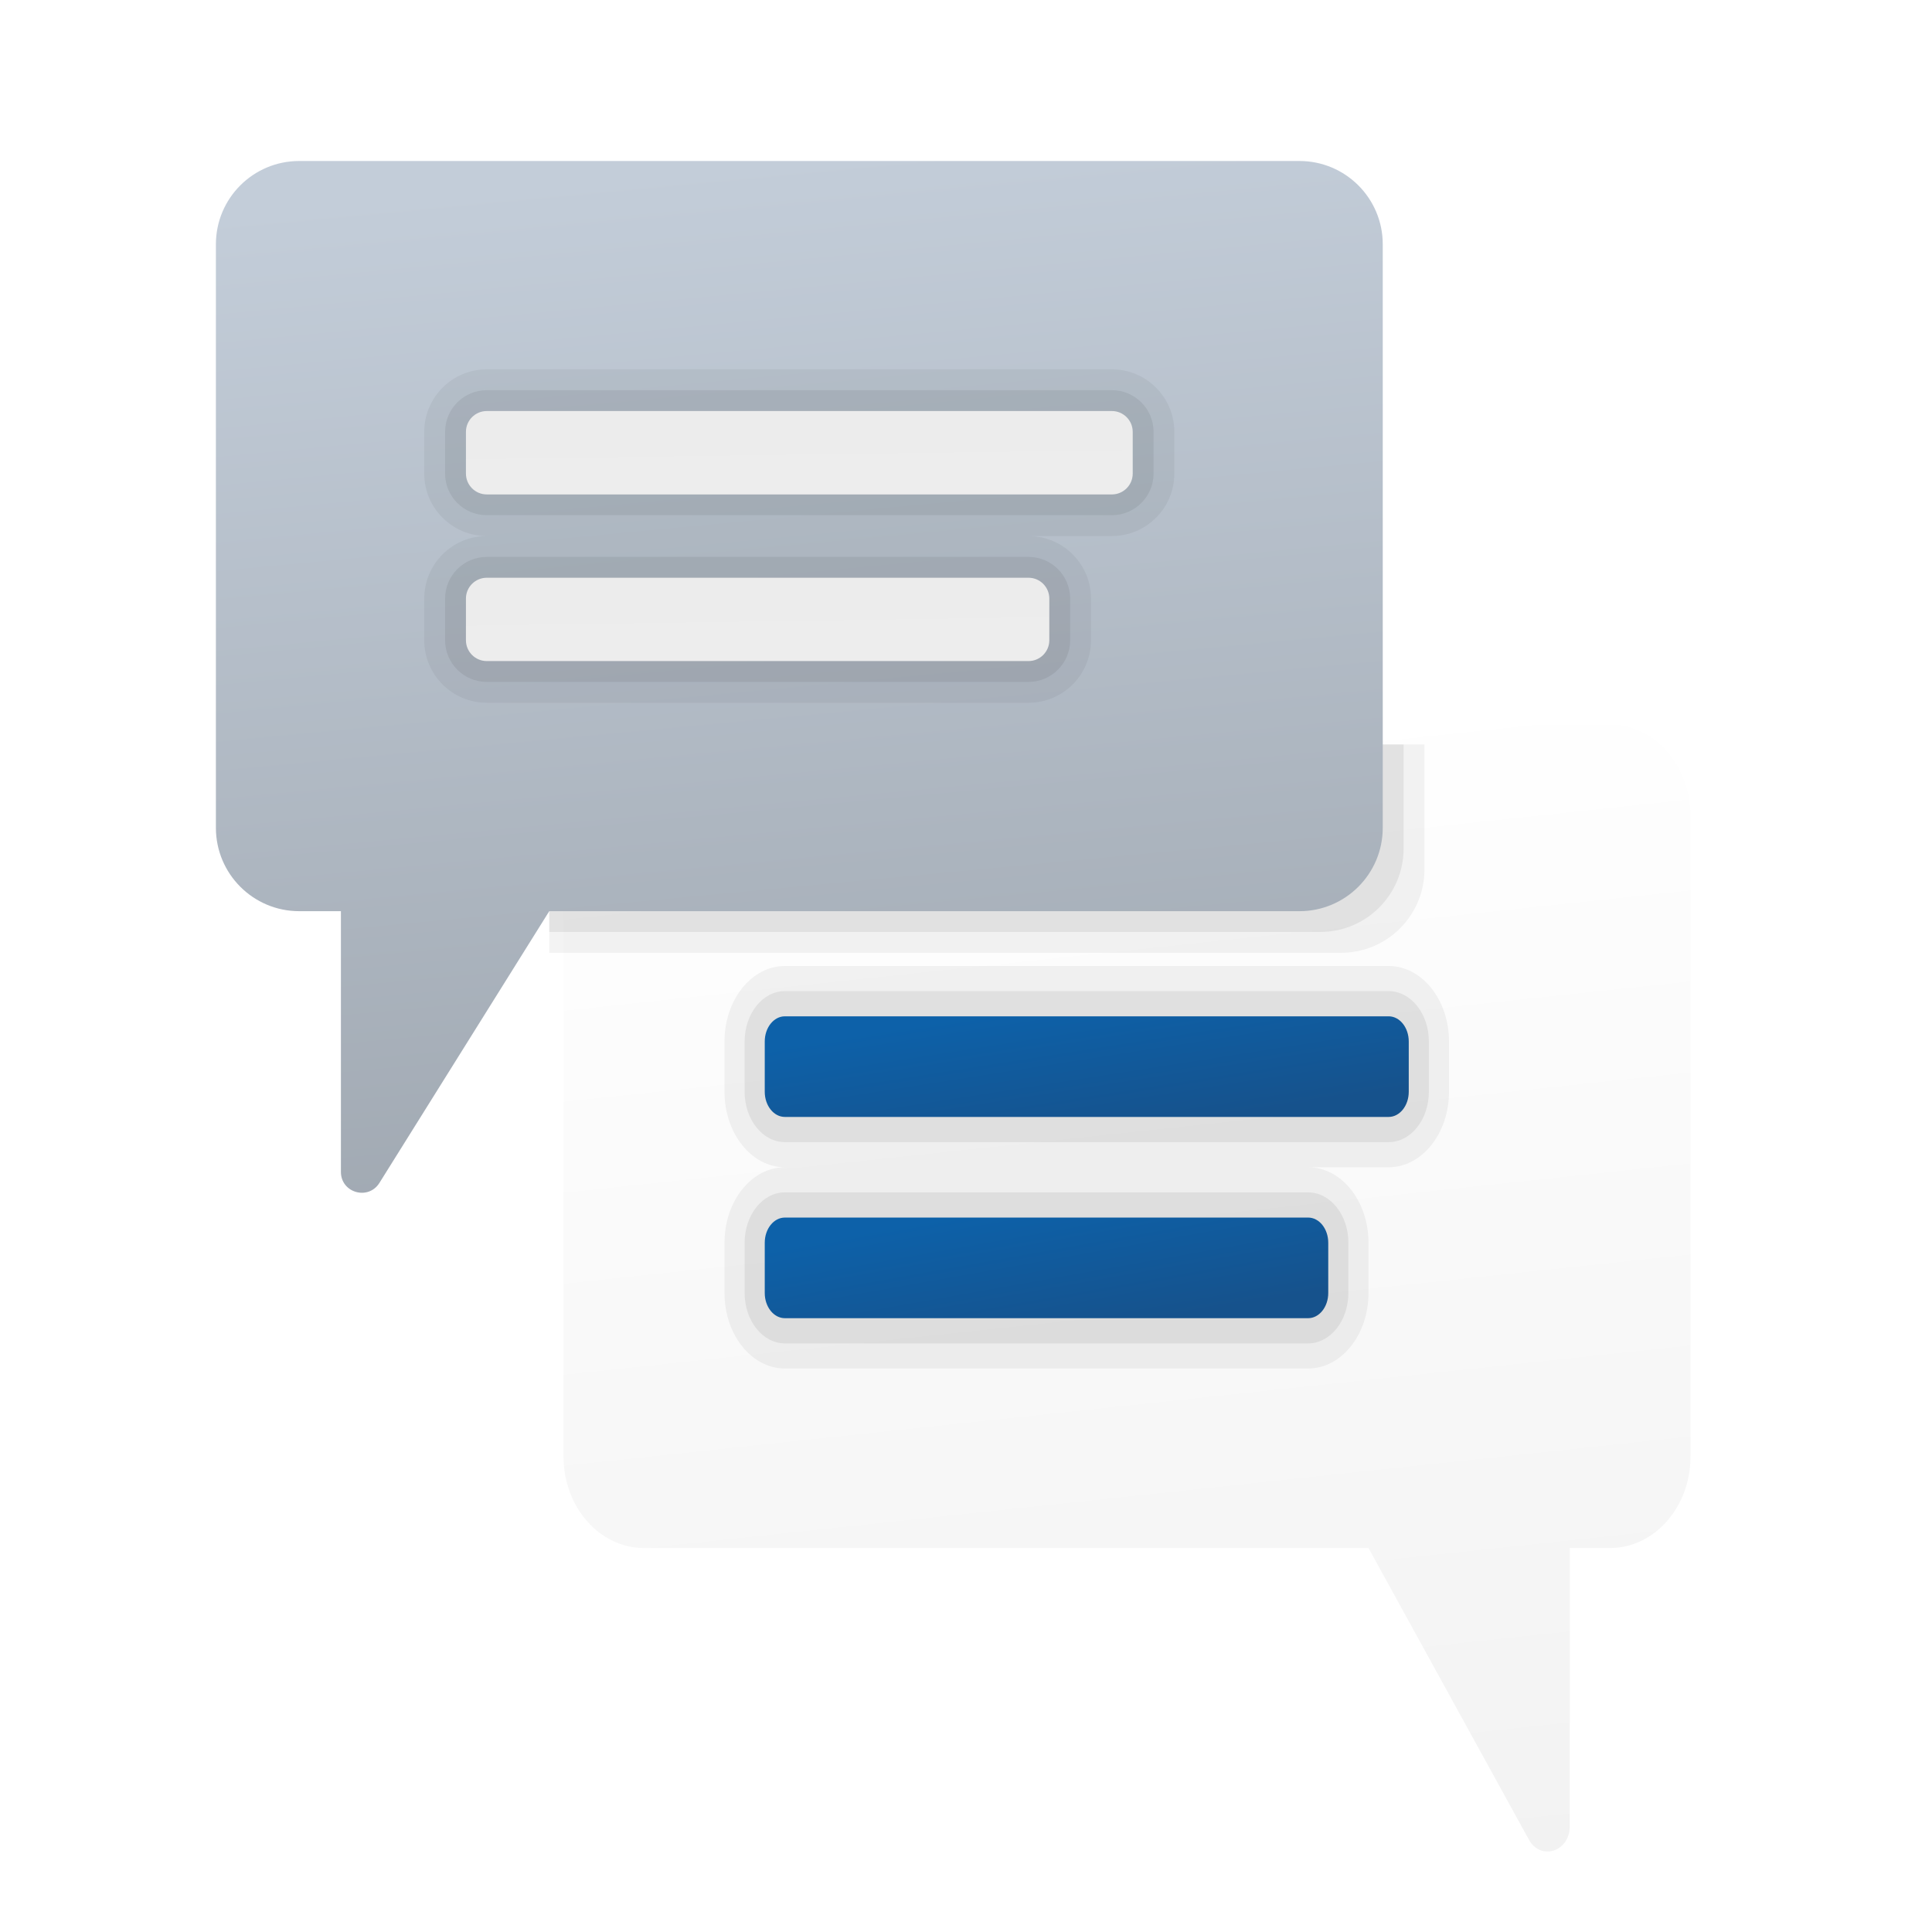
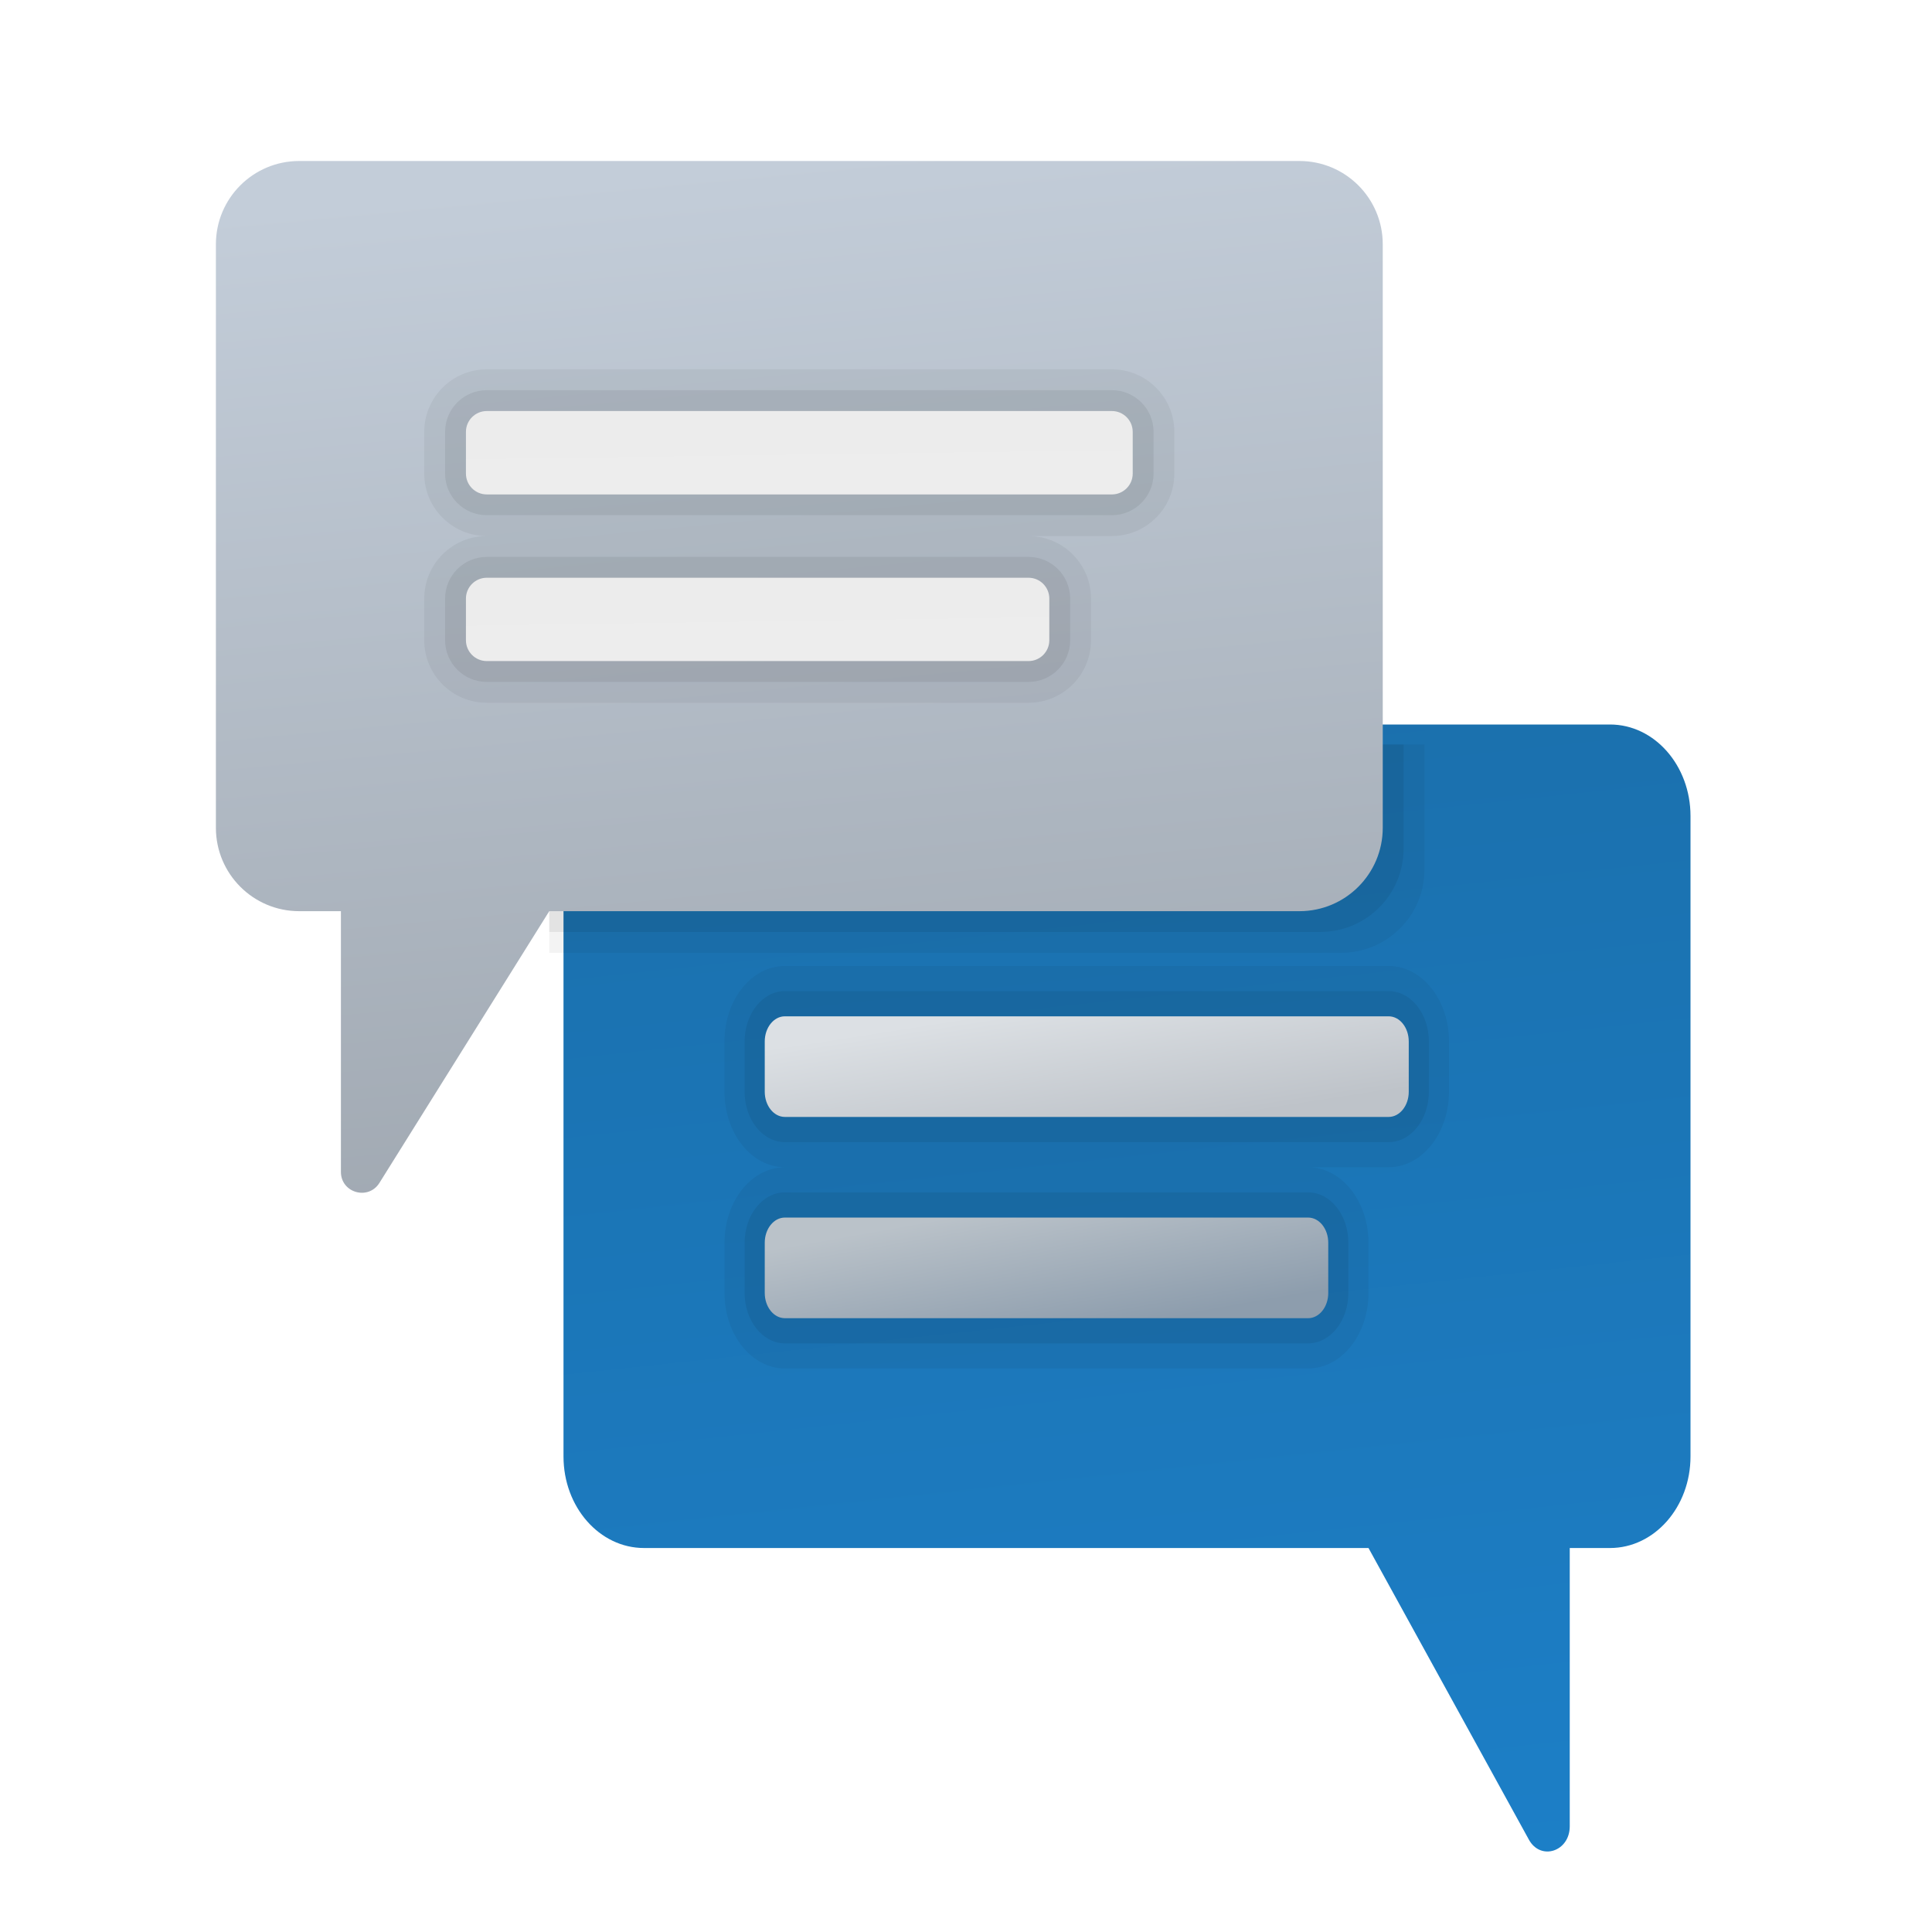
<svg xmlns="http://www.w3.org/2000/svg" width="24" height="24" viewBox="0 0 24 24" fill="none">
  <path d="M8 9H20C20.552 9 21 9.509 21 10.137V18.093C21 18.721 20.552 19.23 20 19.23H19.5V22.687C19.5 23.001 19.138 23.119 18.992 22.852L17 19.23H8C7.447 19.23 7 18.721 7 18.093V10.137C7 9.509 7.447 9 8 9Z" fill="url(#paint0_linear_62_124)" />
  <path opacity="0.05" d="M16.659 11.836H6.823V9.248H17.695V10.801C17.695 11.373 17.231 11.836 16.659 11.836Z" fill="black" />
  <path opacity="0.07" d="M16.4 11.577H6.823V9.248H17.436V10.542C17.436 11.114 16.972 11.577 16.4 11.577Z" fill="black" />
  <path d="M16.142 2H3.717C3.145 2 2.682 2.463 2.682 3.035V10.283C2.682 10.855 3.145 11.319 3.717 11.319H4.235V14.558C4.235 14.818 4.575 14.915 4.713 14.695L6.823 11.319H16.142C16.714 11.319 17.177 10.855 17.177 10.283V3.035C17.177 2.463 16.714 2 16.142 2Z" fill="url(#paint1_linear_62_124)" />
  <path opacity="0.05" d="M6.047 6.659H13.812C14.241 6.659 14.588 6.311 14.588 5.883V5.365C14.588 4.936 14.241 4.588 13.812 4.588H6.047C5.618 4.588 5.27 4.936 5.27 5.365V5.883C5.27 6.311 5.618 6.659 6.047 6.659Z" fill="black" />
  <path opacity="0.07" d="M6.047 6.4H13.812C14.098 6.4 14.33 6.168 14.33 5.883V5.365C14.33 5.079 14.098 4.847 13.812 4.847H6.047C5.761 4.847 5.529 5.079 5.529 5.365V5.883C5.529 6.168 5.761 6.4 6.047 6.4Z" fill="black" />
  <path d="M14.071 5.365V5.883C14.071 6.026 13.955 6.142 13.812 6.142H6.047C5.904 6.142 5.788 6.026 5.788 5.883V5.365C5.788 5.222 5.904 5.106 6.047 5.106H13.812C13.955 5.106 14.071 5.222 14.071 5.365Z" fill="url(#paint2_linear_62_124)" />
  <path opacity="0.05" d="M6.047 8.73H12.777C13.205 8.73 13.553 8.382 13.553 7.953V7.436C13.553 7.007 13.205 6.659 12.777 6.659H6.047C5.618 6.659 5.27 7.007 5.27 7.436V7.953C5.27 8.382 5.618 8.73 6.047 8.73Z" fill="black" />
  <path opacity="0.07" d="M6.047 8.471H12.777C13.062 8.471 13.294 8.239 13.294 7.953V7.436C13.294 7.15 13.062 6.918 12.777 6.918H6.047C5.761 6.918 5.529 7.15 5.529 7.436V7.953C5.529 8.239 5.761 8.471 6.047 8.471Z" fill="black" />
  <path d="M13.035 7.436V7.953C13.035 8.096 12.919 8.212 12.777 8.212H6.047C5.904 8.212 5.788 8.096 5.788 7.953V7.436C5.788 7.293 5.904 7.177 6.047 7.177H12.777C12.919 7.177 13.035 7.293 13.035 7.436Z" fill="url(#paint3_linear_62_124)" />
  <path opacity="0.05" d="M9.75 14.5H17.25C17.664 14.5 18 14.08 18 13.562V12.938C18 12.42 17.664 12 17.25 12H9.75C9.336 12 9 12.42 9 12.938V13.562C9 14.08 9.336 14.5 9.75 14.5Z" fill="black" />
  <path opacity="0.07" d="M9.75 14.188H17.25C17.526 14.188 17.75 13.908 17.75 13.562V12.938C17.75 12.592 17.526 12.312 17.25 12.312H9.75C9.474 12.312 9.25 12.592 9.25 12.938V13.562C9.25 13.908 9.474 14.188 9.75 14.188Z" fill="black" />
  <path d="M17.5 12.938V13.562C17.5 13.735 17.388 13.875 17.25 13.875H9.75C9.612 13.875 9.5 13.735 9.5 13.562V12.938C9.5 12.765 9.612 12.625 9.75 12.625H17.25C17.388 12.625 17.5 12.765 17.5 12.938Z" fill="url(#paint4_linear_62_124)" />
  <path opacity="0.05" d="M9.75 17H16.25C16.664 17 17 16.58 17 16.062V15.438C17 14.92 16.664 14.5 16.25 14.5H9.75C9.336 14.5 9 14.92 9 15.438V16.062C9 16.58 9.336 17 9.75 17Z" fill="black" />
  <path opacity="0.07" d="M9.75 16.688H16.25C16.526 16.688 16.75 16.407 16.75 16.062V15.438C16.75 15.092 16.526 14.812 16.25 14.812H9.75C9.474 14.812 9.25 15.092 9.25 15.438V16.062C9.25 16.407 9.474 16.688 9.75 16.688Z" fill="black" />
  <path d="M16.5 15.438V16.062C16.5 16.235 16.388 16.375 16.25 16.375H9.75C9.612 16.375 9.5 16.235 9.5 16.062V15.438C9.5 15.265 9.612 15.125 9.75 15.125H16.25C16.388 15.125 16.5 15.265 16.5 15.438Z" fill="url(#paint5_linear_62_124)" />
  <defs>
    <linearGradient id="paint0_linear_62_124" x1="10.412" y1="9.367" x2="11.964" y2="23.895" gradientUnits="userSpaceOnUse">
-       <stop stop-color="white" />
-       <stop offset="1" stop-color="#F2F2F2" />
+       <stop stop-color="#1b70ad" />
+       <stop offset="1" stop-color="#1c7fc7" />
    </linearGradient>
    <linearGradient id="paint1_linear_62_124" x1="6.214" y1="2.336" x2="7.474" y2="15.669" gradientUnits="userSpaceOnUse">
      <stop stop-color="#C3CDD9" />
      <stop offset="1" stop-color="#9FA7B0" />
    </linearGradient>
    <linearGradient id="paint2_linear_62_124" x1="7.806" y1="5.133" x2="7.821" y2="6.22" gradientUnits="userSpaceOnUse">
      <stop stop-color="#ECECEC" />
      <stop offset="1" stop-color="#EDEDED" />
    </linearGradient>
    <linearGradient id="paint3_linear_62_124" x1="7.554" y1="7.204" x2="7.57" y2="8.29" gradientUnits="userSpaceOnUse">
      <stop stop-color="#ECECEC" />
      <stop offset="1" stop-color="#EDEDED" />
    </linearGradient>
    <linearGradient id="paint4_linear_62_124" x1="10.786" y1="12.826" x2="11.052" y2="14.528" gradientUnits="userSpaceOnUse">
-       <stop stop-color="#0D61A9" />
-       <stop offset="1" stop-color="#16528C" />
+       <stop stop-color="#dce0e4" />
+       <stop offset="1" stop-color="#bec3c9" />
    </linearGradient>
    <linearGradient id="paint5_linear_62_124" x1="10.626" y1="15.326" x2="10.927" y2="17.016" gradientUnits="userSpaceOnUse">
-       <stop stop-color="#0D61A9" />
-       <stop offset="1" stop-color="#16528C" />
+       <stop stop-color="#bac2c9" />
+       <stop offset="1" stop-color="#8d9dad" />
    </linearGradient>
  </defs>
</svg>
